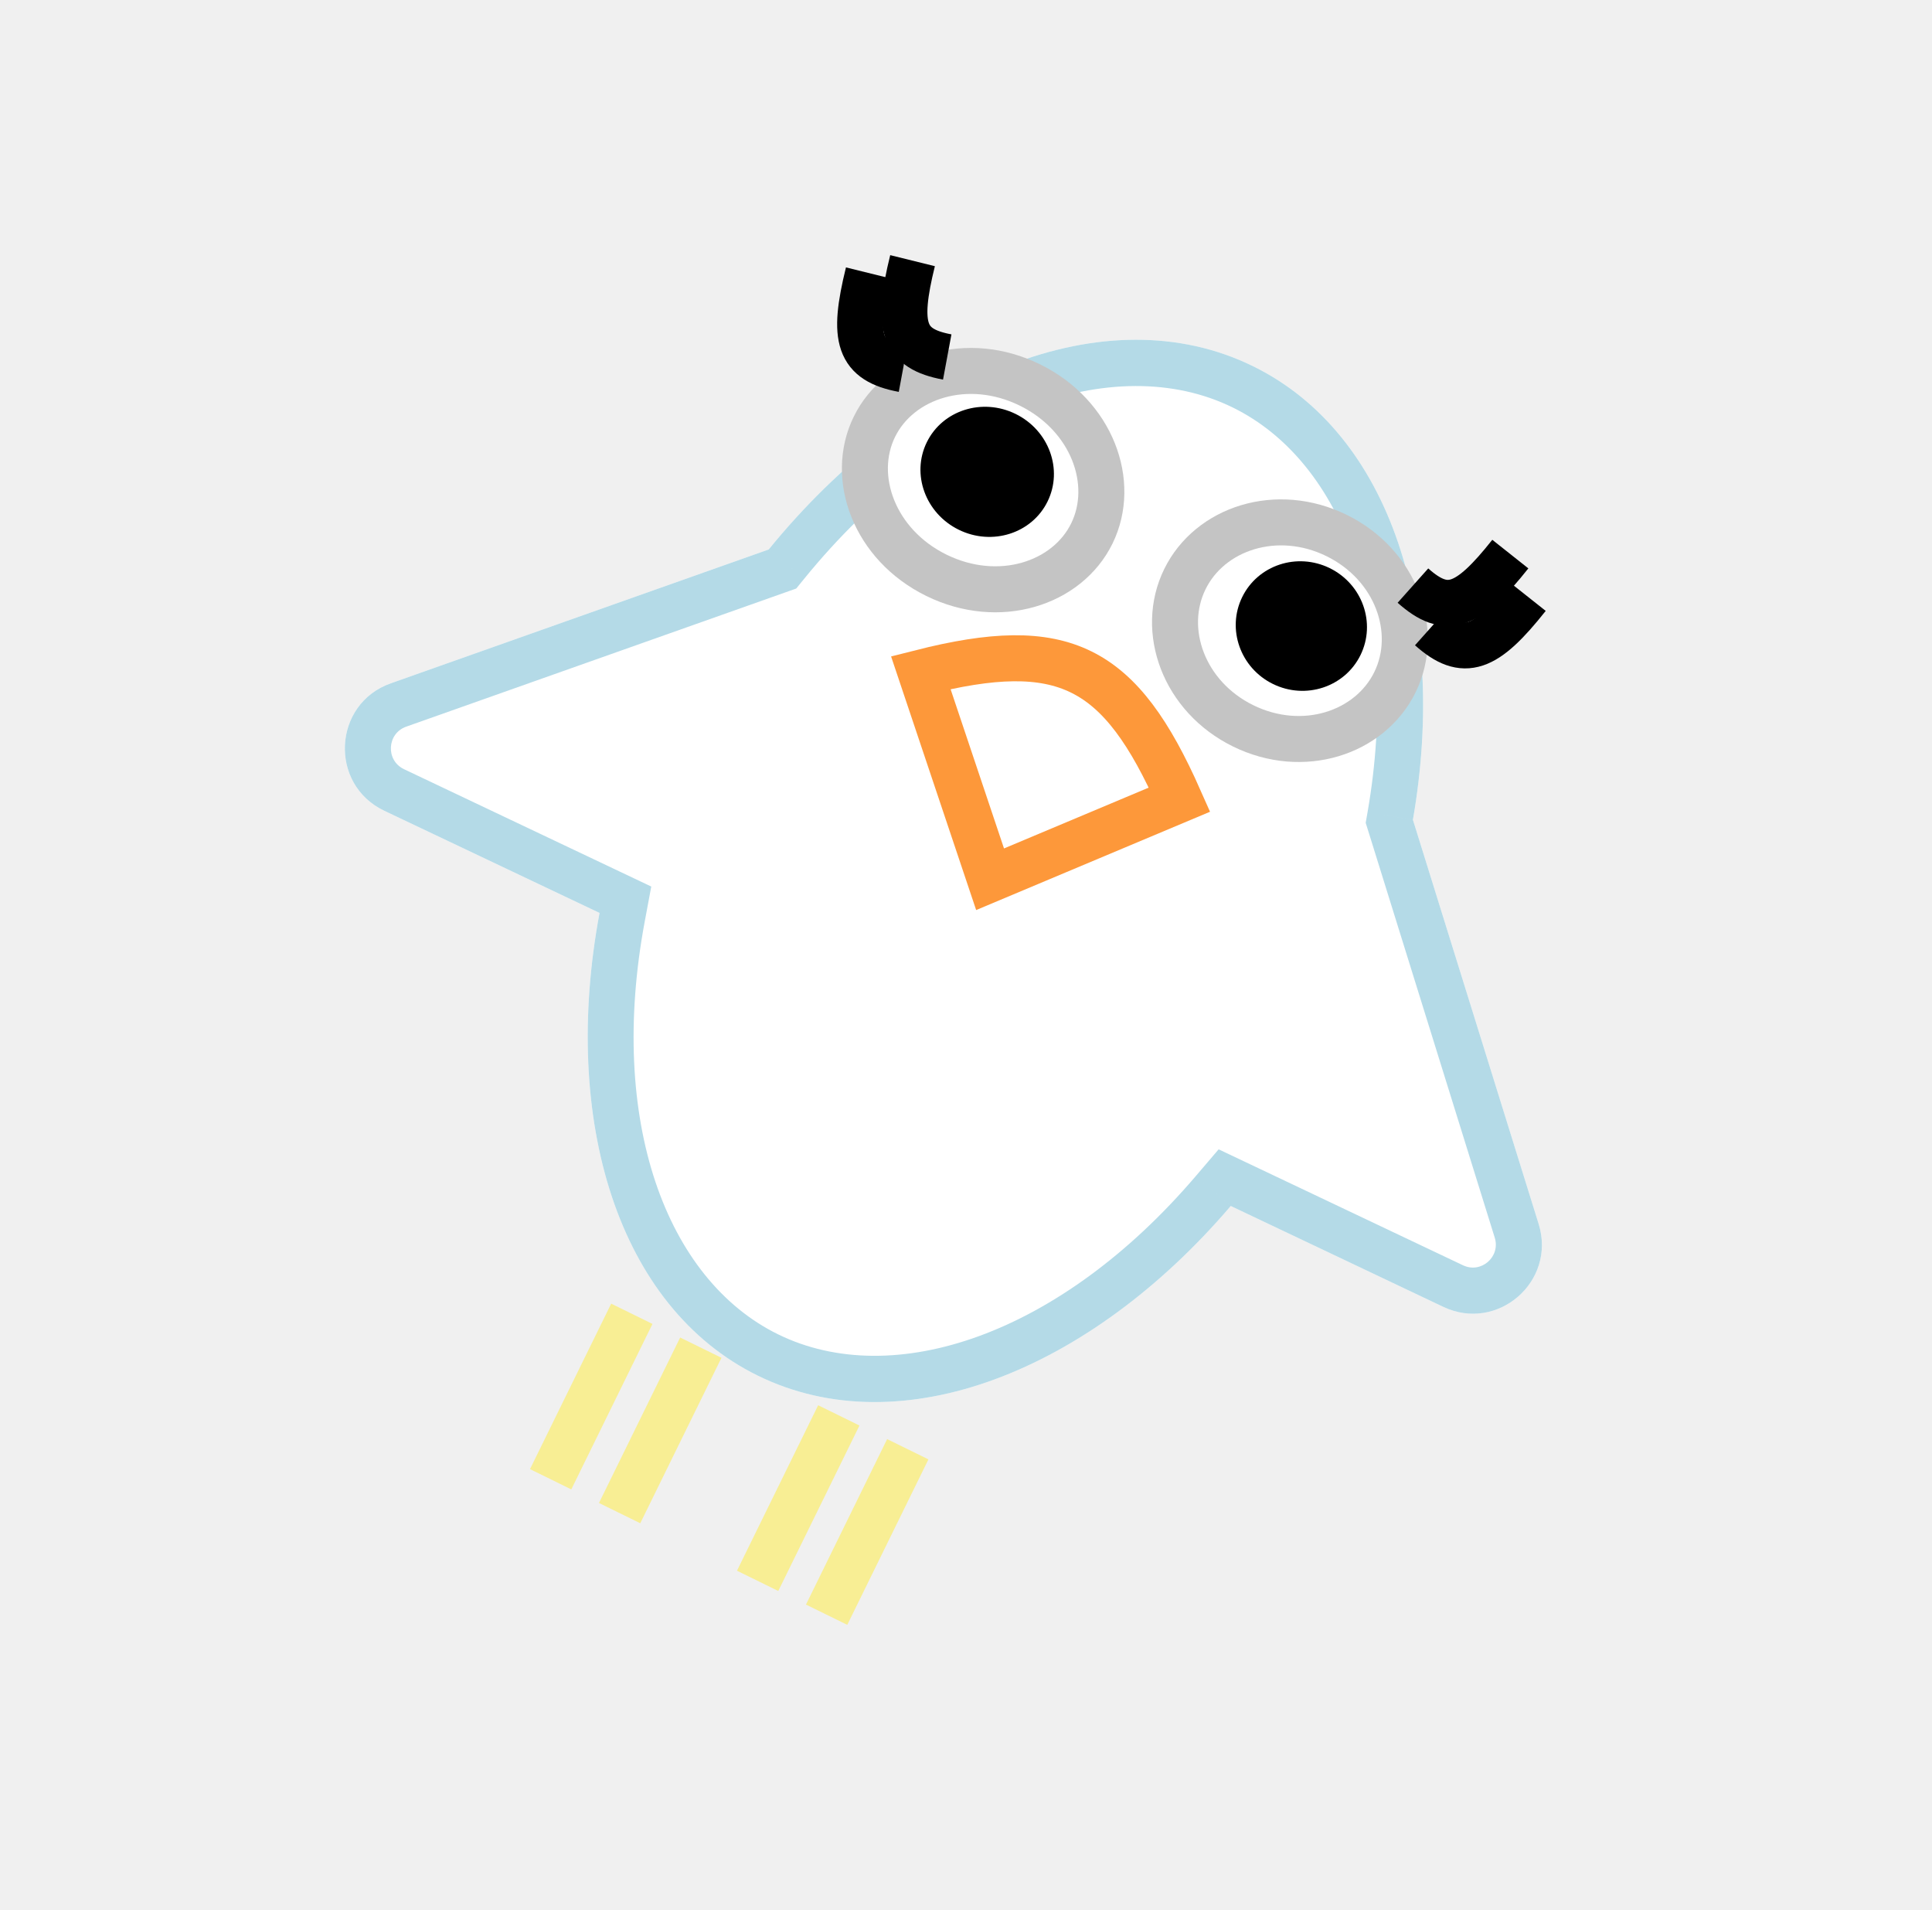
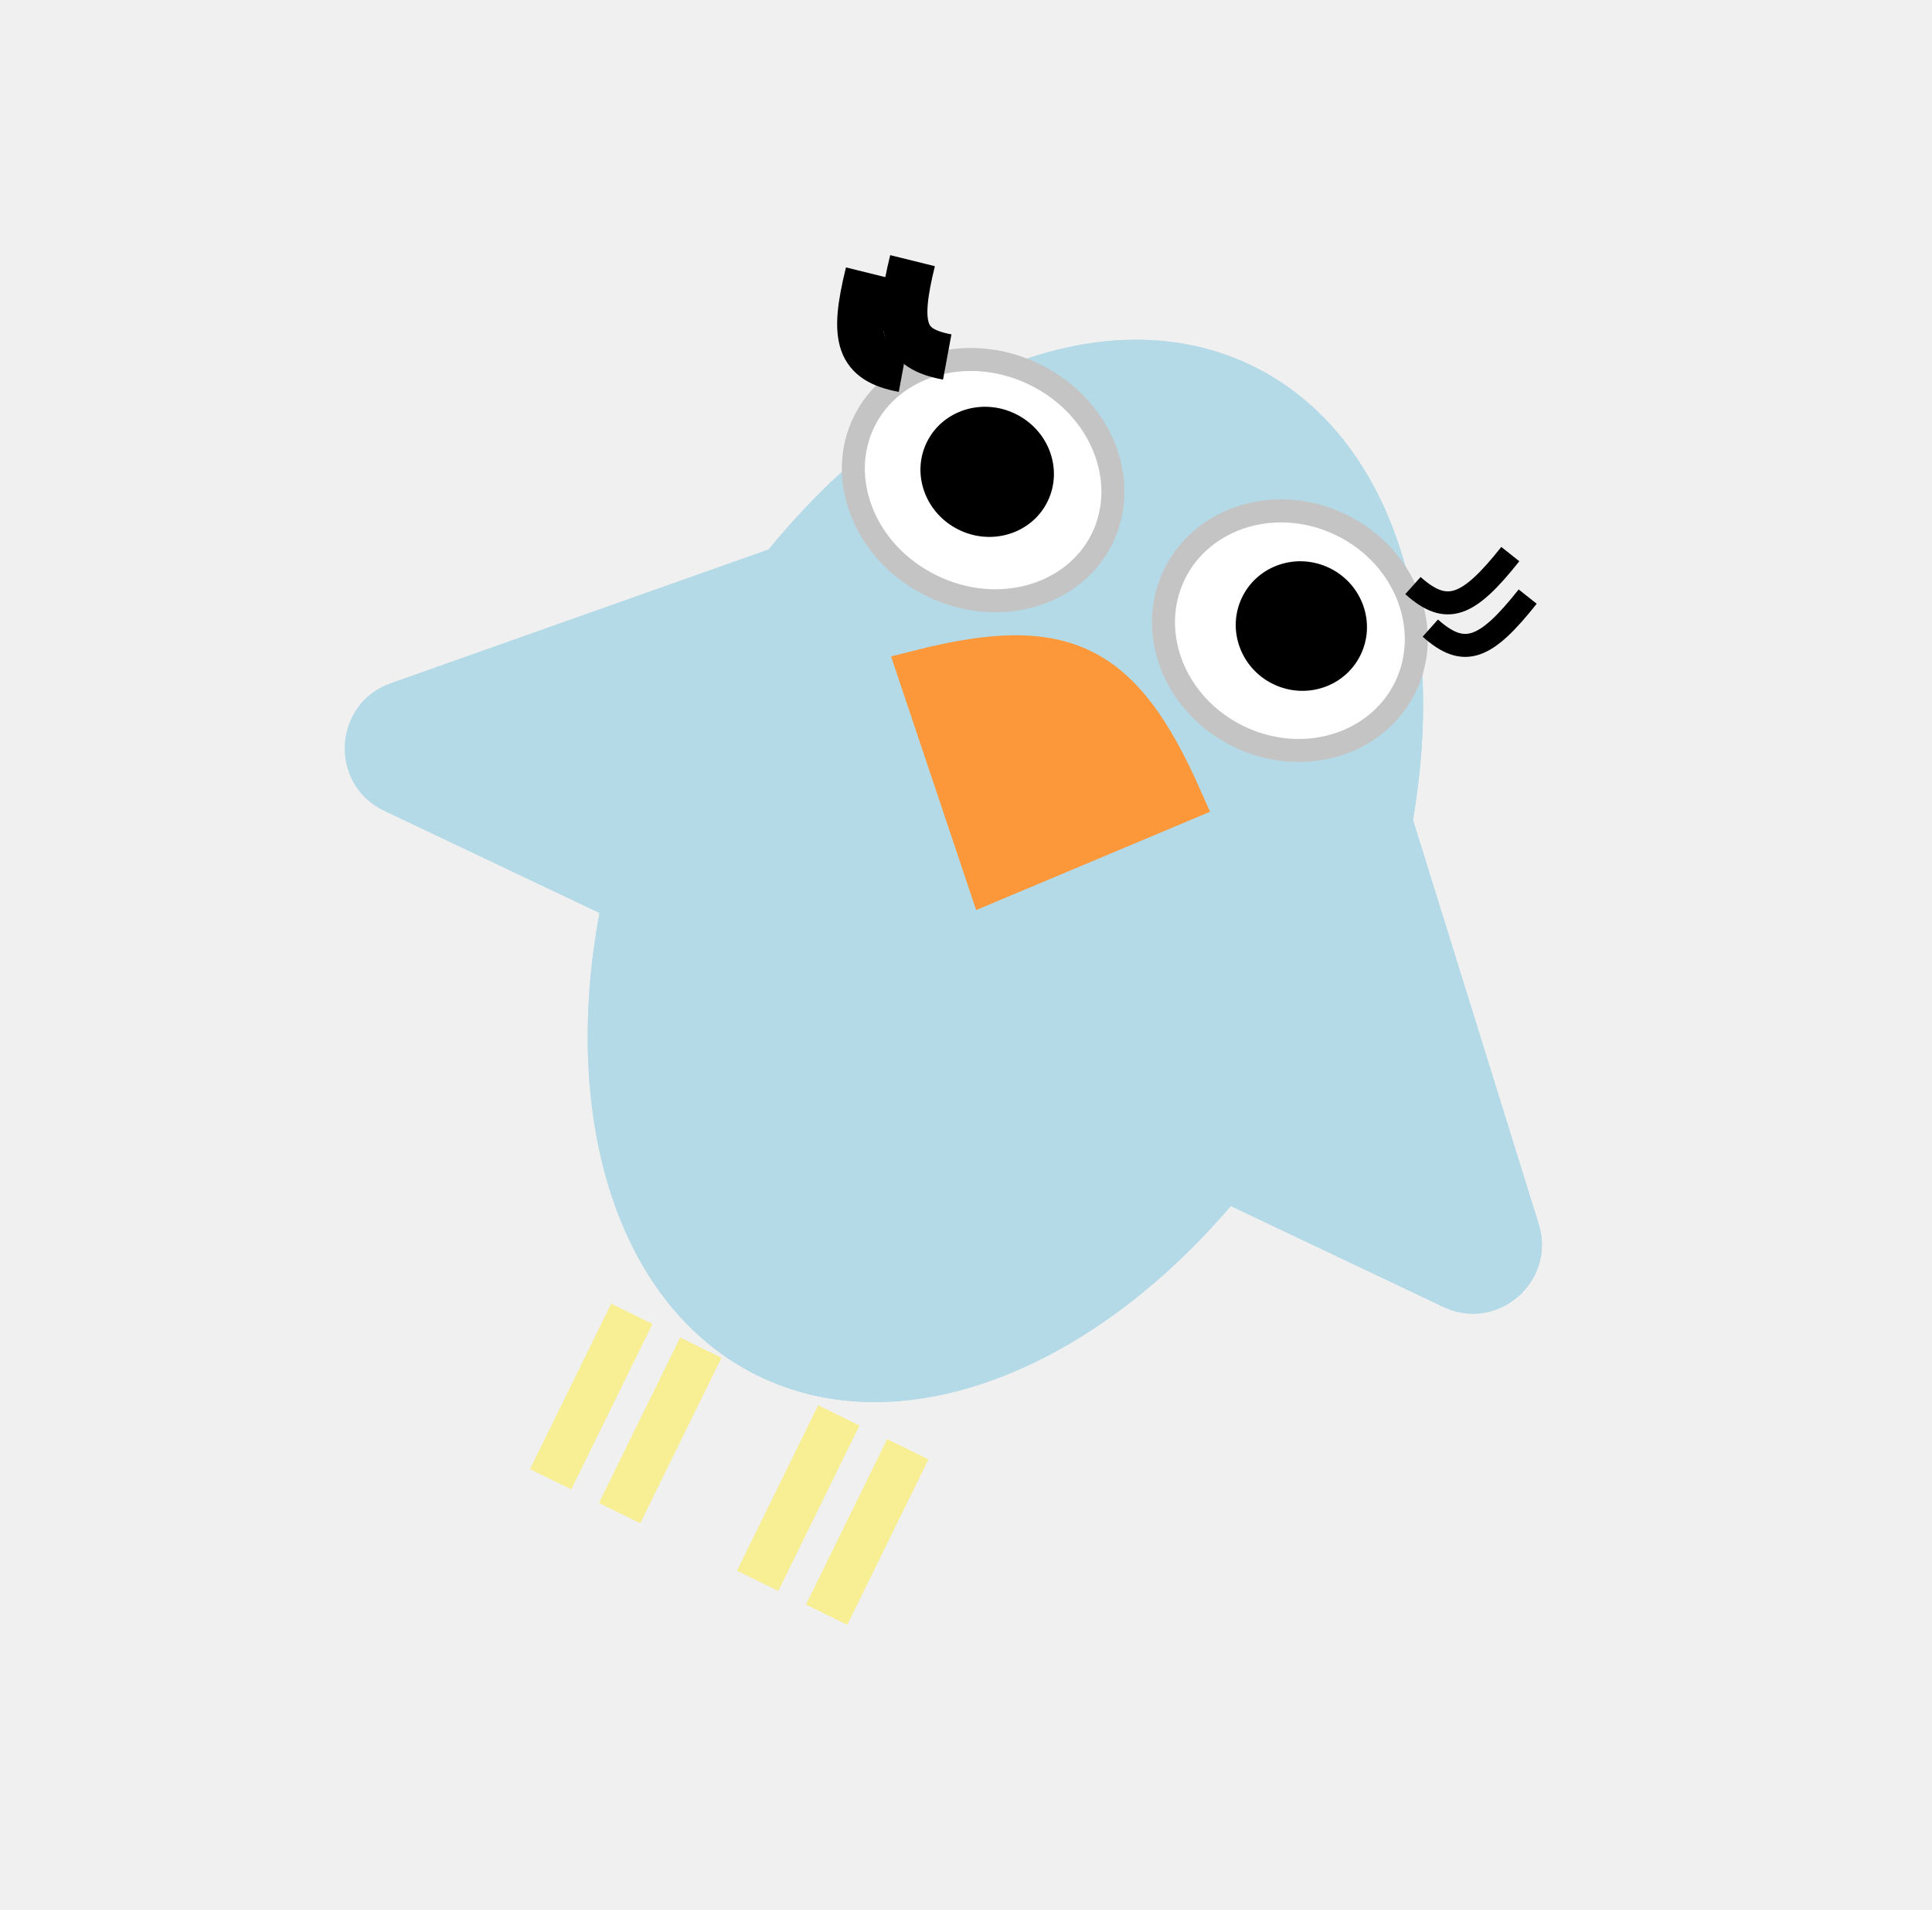
<svg xmlns="http://www.w3.org/2000/svg" width="84" height="83" viewBox="0 0 84 83" fill="none">
  <mask id="path-1-inside-1" fill="white">
    <path fill-rule="evenodd" clip-rule="evenodd" d="M53.511 52.423C47.363 59.621 39.176 62.853 32.947 59.797C26.867 56.813 24.386 48.688 26.067 39.684L16.71 35.244C14.292 34.096 14.47 30.595 16.991 29.703L33.422 23.885C39.62 16.274 48.082 12.779 54.48 15.919C60.47 18.858 62.968 26.789 61.431 35.635L66.898 53.206C67.675 55.703 65.113 57.929 62.752 56.808L53.511 52.423Z" />
  </mask>
-   <path fill-rule="evenodd" clip-rule="evenodd" d="M53.511 52.423C47.363 59.621 39.176 62.853 32.947 59.797C26.867 56.813 24.386 48.688 26.067 39.684L16.71 35.244C14.292 34.096 14.47 30.595 16.991 29.703L33.422 23.885C39.62 16.274 48.082 12.779 54.48 15.919C60.47 18.858 62.968 26.789 61.431 35.635L66.898 53.206C67.675 55.703 65.113 57.929 62.752 56.808L53.511 52.423Z" fill="white" />
+   <path fill-rule="evenodd" clip-rule="evenodd" d="M53.511 52.423C47.363 59.621 39.176 62.853 32.947 59.797C26.867 56.813 24.386 48.688 26.067 39.684L16.71 35.244C14.292 34.096 14.47 30.595 16.991 29.703L33.422 23.885C39.62 16.274 48.082 12.779 54.48 15.919C60.47 18.858 62.968 26.789 61.431 35.635L66.898 53.206C67.675 55.703 65.113 57.929 62.752 56.808L53.511 52.423Z" fill="#B4DAE7" />
  <path d="M53.511 52.423L54.368 50.616L52.984 49.96L51.99 51.124L53.511 52.423ZM26.067 39.684L28.033 40.051L28.316 38.537L26.925 37.877L26.067 39.684ZM16.71 35.244L15.853 37.051L15.853 37.051L16.71 35.244ZM16.991 29.703L17.659 31.588L17.659 31.588L16.991 29.703ZM33.422 23.885L34.09 25.77L34.619 25.583L34.973 25.148L33.422 23.885ZM61.431 35.635L59.461 35.292L59.378 35.768L59.522 36.229L61.431 35.635ZM66.898 53.206L64.989 53.8L64.989 53.8L66.898 53.206ZM62.752 56.808L61.895 58.615L61.895 58.615L62.752 56.808ZM32.066 61.592C39.523 65.252 48.649 61.195 55.031 53.722L51.99 51.124C46.078 58.047 38.829 60.455 33.828 58.001L32.066 61.592ZM24.101 39.317C22.352 48.683 24.788 58.02 32.066 61.592L33.828 58.001C28.947 55.606 26.419 48.693 28.033 40.051L24.101 39.317ZM15.853 37.051L25.21 41.491L26.925 37.877L17.568 33.437L15.853 37.051ZM16.324 27.817C12.116 29.307 11.828 35.141 15.853 37.051L17.568 33.437C16.757 33.052 16.823 31.884 17.659 31.588L16.324 27.817ZM32.755 22L16.324 27.817L17.659 31.588L34.09 25.77L32.755 22ZM55.361 14.123C47.702 10.365 38.293 14.736 31.872 22.622L34.973 25.148C40.947 17.812 48.462 15.194 53.599 17.714L55.361 14.123ZM63.402 35.977C65.002 26.765 62.532 17.642 55.361 14.123L53.599 17.714C58.408 20.074 60.934 26.814 59.461 35.292L63.402 35.977ZM68.808 52.612L63.341 35.04L59.522 36.229L64.989 53.8L68.808 52.612ZM61.895 58.615C65.834 60.484 70.101 56.769 68.808 52.612L64.989 53.8C65.249 54.637 64.392 55.373 63.61 55.001L61.895 58.615ZM52.653 54.23L61.895 58.615L63.61 55.001L54.368 50.616L52.653 54.23Z" fill="#B4DAE7" mask="url(#path-1-inside-1)" />
  <line x1="27.471" y1="57.109" x2="23.941" y2="64.302" stroke="#F8EE94" stroke-width="2" />
  <line x1="39.469" y1="62.997" x2="35.94" y2="70.19" stroke="#F8EE94" stroke-width="2" />
  <line x1="36.47" y1="61.525" x2="32.94" y2="68.718" stroke="#F8EE94" stroke-width="2" />
  <line x1="30.47" y1="58.581" x2="26.94" y2="65.774" stroke="#F8EE94" stroke-width="2" />
-   <path d="M51.283 34.759C48.697 28.92 46.259 27.661 40.034 29.239L43.047 38.22L51.283 34.759Z" stroke="#FD983A" stroke-width="2" />
-   <path d="M60.649 29.656C59.56 31.874 56.644 32.825 54.052 31.553C51.46 30.281 50.428 27.392 51.517 25.175C52.605 22.957 55.521 22.006 58.113 23.278C60.705 24.55 61.737 27.439 60.649 29.656Z" fill="white" stroke="#C4C4C4" stroke-width="2" />
+   <path d="M51.283 34.759C48.697 28.92 46.259 27.661 40.034 29.239L43.047 38.22L51.283 34.759Z" fill="#FD983A" stroke="#FD983A" stroke-width="2" />
+   <path d="M61.097 29.877C59.871 32.376 56.637 33.378 53.832 32.002C51.027 30.625 49.841 27.454 51.068 24.955C52.294 22.455 55.528 21.453 58.333 22.829C61.138 24.206 62.324 27.377 61.097 29.877Z" fill="white" stroke="#C4C4C4" />
  <ellipse cx="56.581" cy="27.214" rx="2.864" ry="2.804" transform="rotate(26.1388 56.5805 27.2136)" fill="black" />
-   <path d="M61.432 25.455C62.896 26.761 63.829 26.403 65.666 24.086" stroke="black" stroke-width="2" />
-   <path d="M62.187 27.303C63.652 28.609 64.585 28.251 66.421 25.934" stroke="black" stroke-width="2" />
-   <path d="M38.018 18.551C36.941 20.745 38.008 23.68 40.714 25.008C43.421 26.336 46.395 25.384 47.471 23.19C48.548 20.995 47.482 18.061 44.775 16.733C42.069 15.405 39.095 16.356 38.018 18.551Z" fill="white" stroke="#C4C4C4" stroke-width="2" />
+   <path d="M61.432 25.455C62.896 26.761 63.829 26.403 65.666 24.086" stroke="black" />
+   <path d="M62.187 27.303C63.652 28.609 64.585 28.251 66.421 25.934" stroke="black" />
+   <path d="M37.569 18.33C36.348 20.818 37.588 24.03 40.494 25.456C43.4 26.883 46.7 25.898 47.92 23.41C49.141 20.922 47.902 17.71 44.995 16.284C42.089 14.858 38.79 15.843 37.569 18.33Z" fill="white" stroke="#C4C4C4" />
  <ellipse rx="2.924" ry="2.804" transform="matrix(-0.897729 -0.440548 -0.440548 0.897729 42.9212 20.5106)" fill="black" />
  <path d="M41.184 15.518C39.254 15.159 38.966 14.202 39.676 11.331" stroke="black" stroke-width="2" />
  <path d="M39.26 16.051C37.33 15.692 37.042 14.735 37.752 11.864" stroke="black" stroke-width="2" />
</svg>
